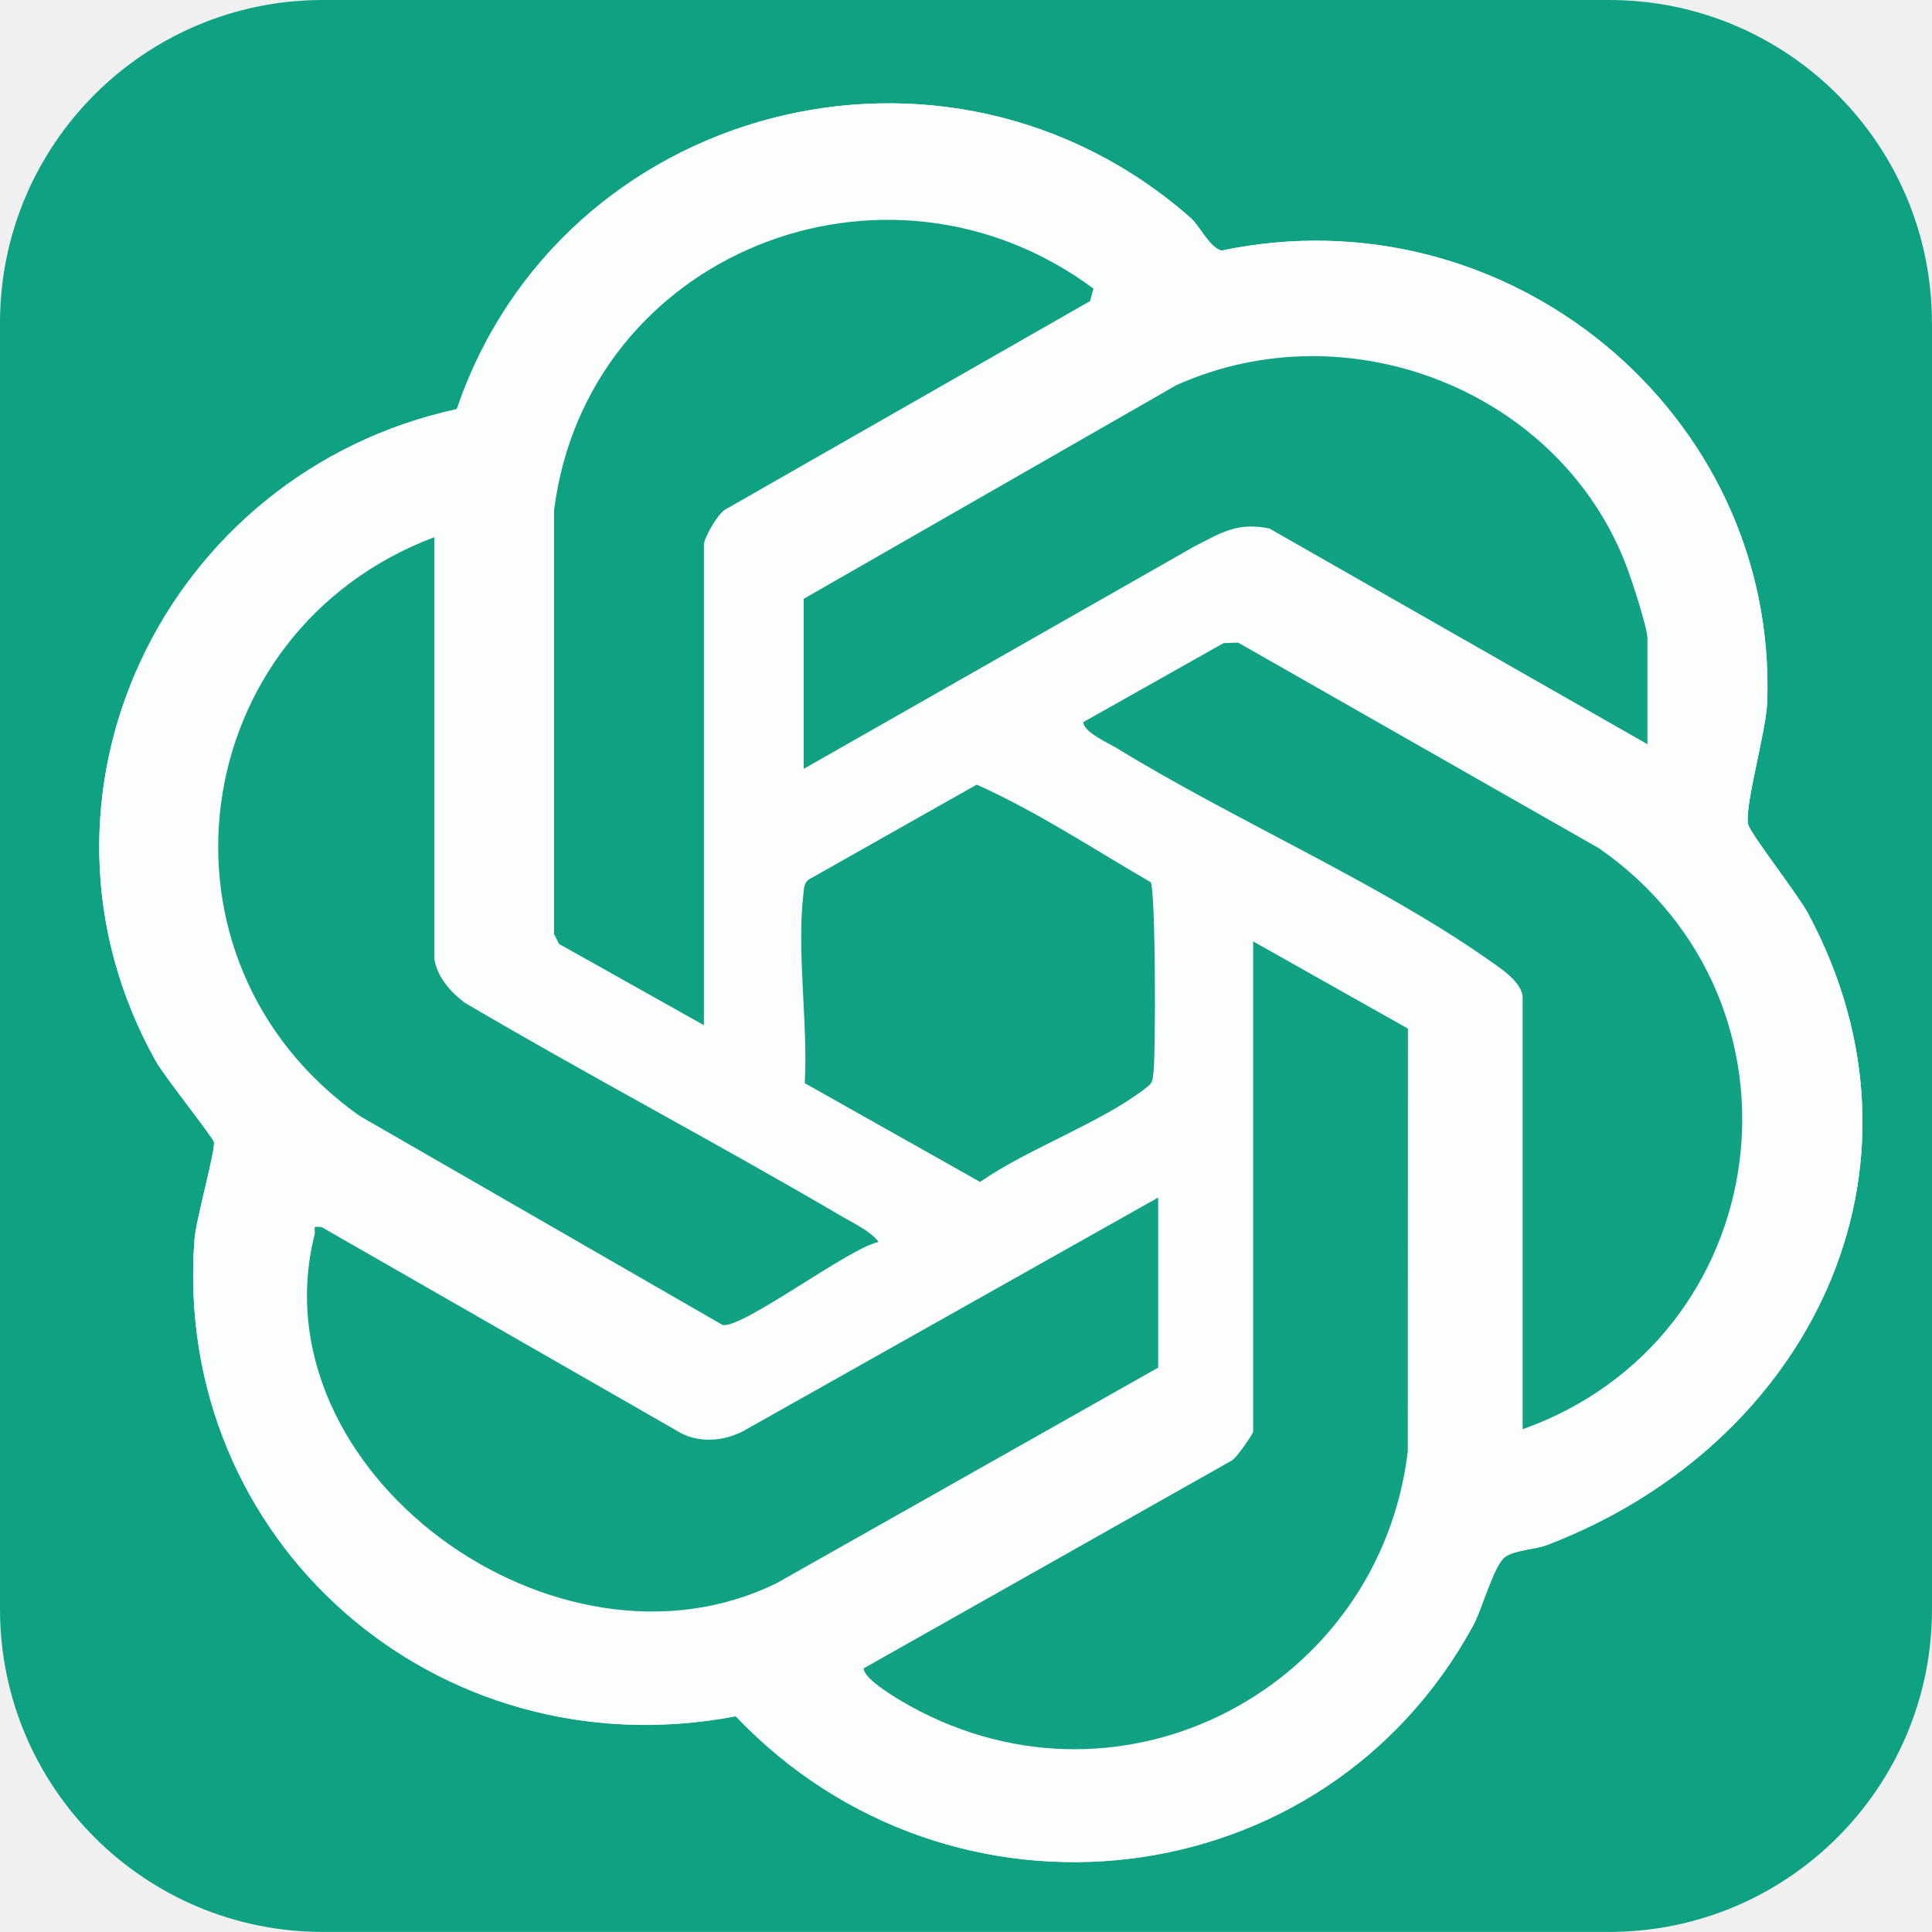
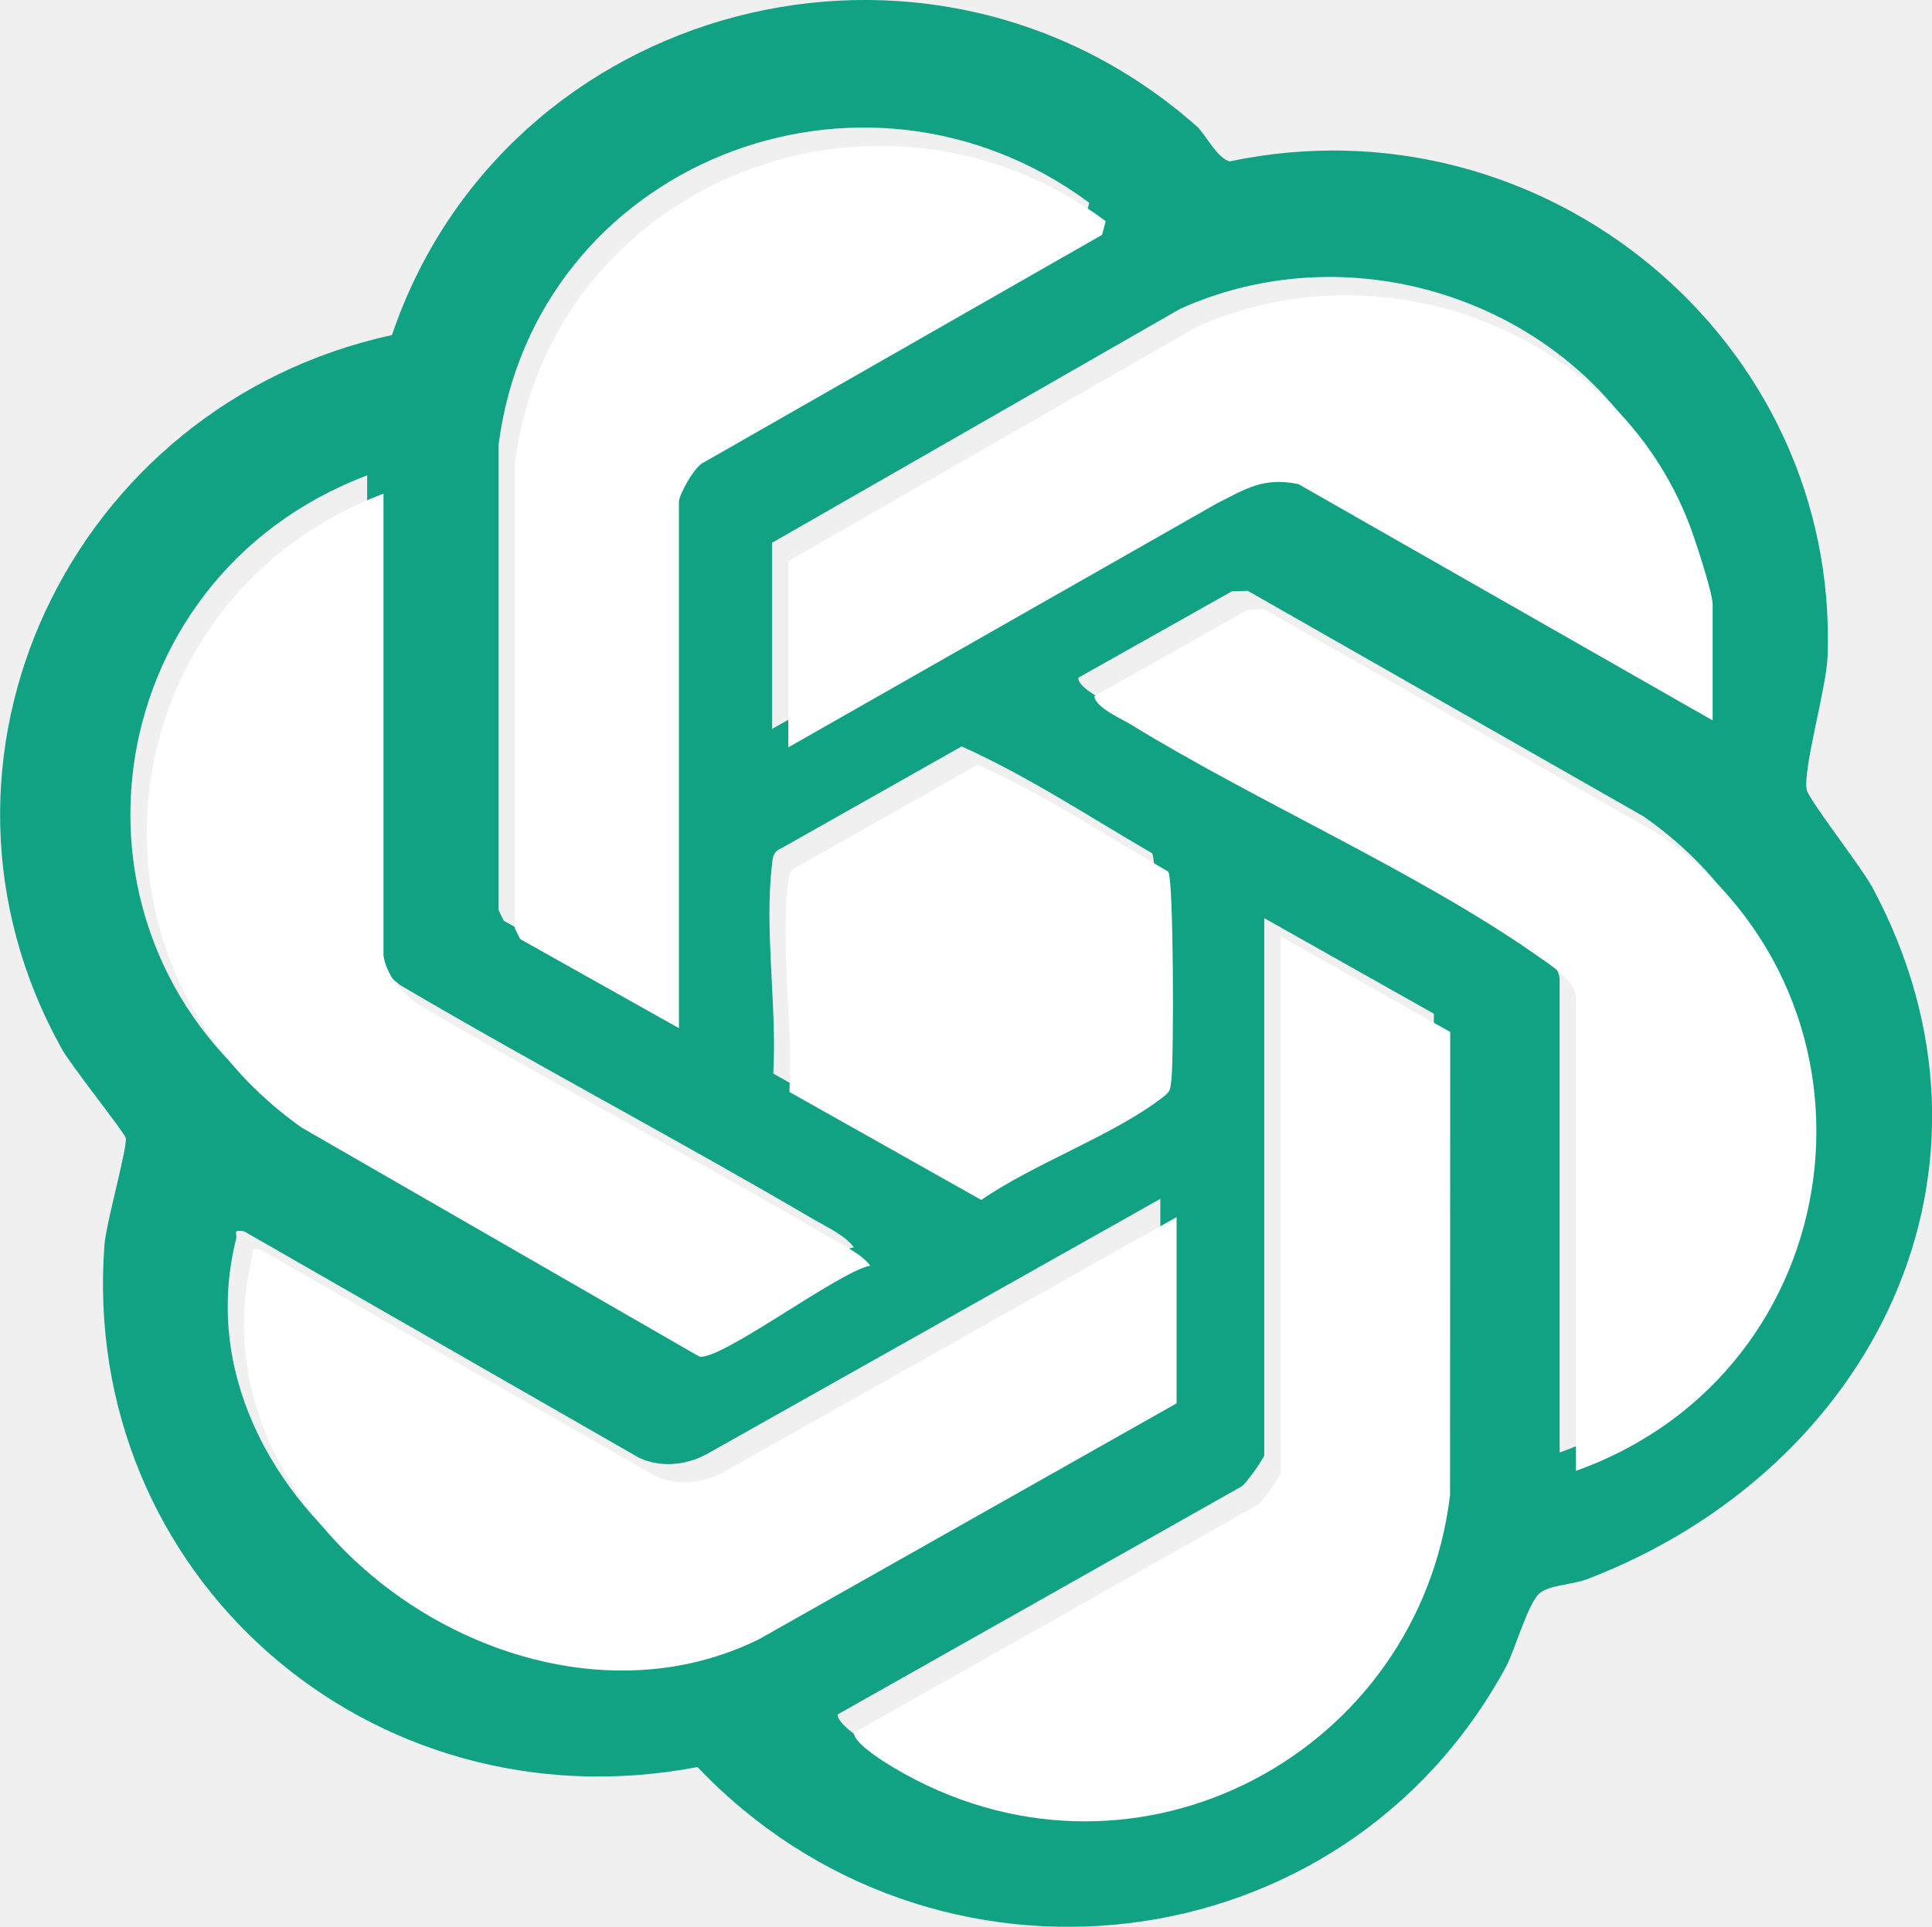
- <svg xmlns="http://www.w3.org/2000/svg" id="Layer_1" viewBox="0 0 240 240">
+ <svg xmlns="http://www.w3.org/2000/svg" id="Layer_1" viewBox="0 0 240 239.39">
  <defs>
-     <style>.cls-1{fill:#0fa282;}.cls-2{fill:#10a283;}.cls-3{fill:#fcfdfd;}</style>
+     <style>.cls-1{fill:#fff;}.cls-2{fill:#10a283;}</style>
  </defs>
-   <path class="cls-1" d="M240,40.1v159.79c0,22.15-17.95,40.1-40.1,40.1H40.1c-22.15,0-40.1-17.96-40.1-40.11V40.1C0,17.96,17.96,0,40.1,0h159.79c22.15,0,40.1,17.95,40.1,40.1ZM148,27.15C117.55.25,69.61,13,56.75,50.82,20.37,58.76,1.01,99.03,19.35,131.82c1.06,1.89,7.08,9.44,7.22,10.04.24.97-2.22,9.62-2.41,12.1-2.82,37.38,30.02,66.34,67.24,59.25,26.76,28.14,73.11,22.86,91.65-11.36,1.01-1.86,2.54-7.41,3.89-8.41,1.21-.9,3.7-.92,5.28-1.52,32.51-12.45,49.48-46.55,32.38-78.45-1.24-2.32-7.22-9.96-7.44-11.06-.47-2.3,2.24-11.54,2.37-15.16,1.29-35.94-32.23-63.59-67.78-56.11-1.44-.33-2.77-3.11-3.75-3.97Z" />
-   <path class="cls-3" d="M148,27.15c.98.87,2.31,3.65,3.75,3.97,35.54-7.48,69.06,20.17,67.78,56.11-.13,3.63-2.84,12.87-2.37,15.16.23,1.11,6.2,8.74,7.44,11.06,17.1,31.9.13,66-32.38,78.45-1.58.61-4.07.62-5.28,1.52-1.35,1-2.88,6.55-3.89,8.41-18.55,34.22-64.9,39.5-91.65,11.36-37.22,7.09-70.06-21.87-67.24-59.25.19-2.48,2.64-11.13,2.41-12.1-.15-.6-6.17-8.15-7.22-10.04C1.01,99.03,20.37,58.76,56.75,50.82,69.61,13,117.55.25,148,27.15ZM87.44,127.35v-59.69c0-.79,1.81-4.11,2.89-4.5l45.08-25.76.42-1.55c-25.88-19.2-62.98-4.31-66.99,27.53v52.65s.6,1.23.6,1.23l17.99,10.09ZM204.65,92.45v-13.16c0-1.33-2-7.39-2.63-9.04-8.3-21.69-34.5-32.01-55.89-22.41l-46.29,26.54v21.12l48.58-27.66c3.31-1.67,5.25-3.02,9.27-2.2l46.96,26.8ZM53.95,119.08v-52.35c-30.99,11.7-36.57,52.59-9.26,71.9l45.07,25.96c2.43.52,15.72-9.58,19.38-10.31-1.02-1.36-3.05-2.28-4.54-3.16-15.48-9.09-31.41-17.46-46.89-26.57-1.78-1.34-3.42-3.21-3.76-5.47ZM189.15,177.55c31.5-11.25,37.08-52.91,9.51-72.14l-44.86-25.57-1.81.06-17.42,9.81c0,1.24,3.19,2.64,4.16,3.24,14.45,8.87,32.49,16.7,46.02,26.19,1.46,1.02,4.39,2.83,4.39,4.85v53.57ZM99.97,134.57l21.77,12.26c5.97-4.14,14.94-7.31,20.5-11.59.98-.75.9-.88,1.04-2.04.29-2.46.27-22.59-.35-23.6-7.13-4.13-14.09-8.75-21.61-12.12l-20.49,11.58c-.98.43-.93,1.16-1.04,2.04-.85,7.17.59,16.13.17,23.48ZM155.66,116.94v60.92c0,.22-1.99,3.21-2.65,3.58l-45.73,25.82c0,1.39,4.48,3.97,5.79,4.69,26.61,14.69,58.29-2.49,61.8-31.64l.02-52.52-19.24-10.84ZM143.87,148.77l-51.54,29.01c-2.3,1.21-5.21,1.5-7.62.31l-44.72-25.64c-1.38-.2-.72.2-.9.91-7.38,29.49,30.12,56.79,57.46,43.27l47.33-26.74v-21.12Z" />
-   <path class="cls-2" d="M155.66,116.94l19.24,10.84-.02,52.52c-3.51,29.16-35.19,46.33-61.8,31.64-1.31-.73-5.79-3.3-5.79-4.69l45.73-25.82c.65-.36,2.65-3.35,2.65-3.58v-60.92Z" />
-   <path class="cls-2" d="M189.15,177.55v-53.57c0-2.02-2.94-3.82-4.39-4.85-13.54-9.49-31.58-17.32-46.02-26.19-.97-.6-4.16-1.99-4.16-3.24l17.42-9.81,1.81-.06,44.86,25.57c27.57,19.23,21.99,60.89-9.51,72.14Z" />
-   <path class="cls-2" d="M143.87,148.77v21.12l-47.33,26.74c-27.34,13.52-64.85-13.78-57.46-43.27.18-.71-.47-1.12.9-.91l44.72,25.64c2.41,1.18,5.32.9,7.62-.31l51.54-29.01Z" />
-   <path class="cls-2" d="M204.65,92.45l-46.96-26.8c-4.02-.82-5.96.53-9.27,2.2l-48.58,27.66v-21.12l46.29-26.54c21.38-9.61,47.59.71,55.89,22.41.63,1.65,2.63,7.71,2.63,9.04v13.16Z" />
-   <path class="cls-2" d="M53.95,119.08c.34,2.26,1.98,4.13,3.76,5.47,15.47,9.11,31.4,17.48,46.89,26.57,1.49.88,3.53,1.8,4.54,3.16-3.66.73-16.95,10.83-19.38,10.31l-45.07-25.96c-27.31-19.31-21.73-60.2,9.26-71.9v52.35Z" />
-   <path class="cls-1" d="M87.44,127.35l-17.99-10.09-.62-1.23v-52.65c4.03-31.84,41.12-46.73,67-27.53l-.42,1.55-45.08,25.76c-1.07.38-2.89,3.7-2.89,4.5v59.69Z" />
-   <path class="cls-2" d="M99.97,134.57c.42-7.36-1.01-16.32-.17-23.48.1-.88.05-1.61,1.04-2.04l20.49-11.58c7.52,3.37,14.48,7.99,21.61,12.12.62,1.01.64,21.15.35,23.6-.14,1.16-.06,1.29-1.04,2.04-5.56,4.28-14.54,7.45-20.5,11.59l-21.77-12.26Z" />
+   <path class="cls-2" d="M148.66,15.69c1.07.95,2.53,4,4.11,4.36,38.94-8.2,75.67,22.1,74.26,61.48-.14,3.98-3.11,14.1-2.59,16.62.25,1.21,6.79,9.58,8.16,12.12,18.74,34.95.14,72.31-35.48,85.95-1.73.66-4.45.68-5.79,1.67-1.48,1.1-3.15,7.18-4.26,9.21-20.32,37.5-71.11,43.28-100.42,12.45-40.78,7.77-76.77-23.96-73.67-64.92.21-2.72,2.9-12.19,2.64-13.26-.16-.66-6.76-8.93-7.91-11-20.1-35.92,1.12-80.05,40.98-88.74C62.77.18,115.29-13.79,148.66,15.69ZM82.3,125.47V60.06c0-.87,1.99-4.5,3.16-4.93l49.4-28.23.46-1.7c-28.36-21.03-69-4.72-73.4,30.17v57.68s.66,1.35.66,1.35l19.71,11.06ZM210.73,87.23v-14.42c0-1.45-2.19-8.1-2.88-9.9-9.09-23.77-37.8-35.08-61.23-24.55l-50.72,29.08v23.14l53.22-30.3c3.63-1.83,5.76-3.31,10.16-2.41l51.45,29.36ZM45.61,116.41v-57.35c-33.96,12.82-40.07,57.62-10.15,78.77l49.38,28.44c2.66.57,17.22-10.5,21.23-11.3-1.11-1.49-3.34-2.5-4.98-3.46-16.96-9.95-34.42-19.13-51.37-29.11-1.95-1.47-3.75-3.52-4.12-5.99ZM193.74,180.47c34.51-12.33,40.63-57.97,10.42-79.04l-49.15-28.02-1.99.06-19.08,10.74c0,1.36,3.5,2.9,4.56,3.55,15.83,9.72,35.59,18.3,50.43,28.7,1.6,1.12,4.81,3.1,4.81,5.31v58.7ZM96.04,133.38l23.86,13.43c6.54-4.53,16.37-8,22.47-12.7,1.07-.82.99-.97,1.14-2.23.32-2.69.29-24.75-.38-25.86-7.81-4.53-15.44-9.59-23.67-13.28l-22.45,12.68c-1.08.47-1.02,1.27-1.13,2.23-.93,7.85.65,17.67.18,25.73ZM157.05,114.06v66.75c0,.24-2.18,3.52-2.9,3.92l-50.11,28.29c0,1.52,4.91,4.34,6.35,5.14,29.16,16.09,63.87-2.73,67.71-34.67l.02-57.54-21.08-11.88ZM144.14,148.95l-56.48,31.79c-2.52,1.33-5.71,1.64-8.35.34l-49-28.1c-1.51-.22-.79.22-.99,1-8.09,32.31,33,62.22,62.96,47.41l51.86-29.3v-23.14Z" />
+   <path class="cls-1" d="M159.07,116.34l21.08,11.88-.02,57.54c-3.85,31.95-38.55,50.77-67.71,34.67-1.44-.79-6.34-3.62-6.35-5.14l50.11-28.29c.71-.4,2.9-3.68,2.9-3.92v-66.75Z" />
+   <path class="cls-1" d="M195.76,182.75v-58.7c0-2.21-3.22-4.19-4.81-5.31-14.83-10.4-34.6-18.98-50.43-28.7-1.06-.65-4.56-2.19-4.56-3.55l19.08-10.74,1.99-.06,49.15,28.02c30.21,21.07,24.1,66.71-10.42,79.04Z" />
+   <path class="cls-1" d="M146.16,151.22v23.14l-51.86,29.3c-29.96,14.82-71.05-15.1-62.96-47.41.2-.78-.52-1.22.99-1l49,28.1c2.64,1.3,5.83.98,8.35-.34l56.48-31.79Z" />
+   <path class="cls-1" d="M212.75,89.51l-51.45-29.36c-4.4-.9-6.53.59-10.16,2.41l-53.22,30.3v-23.14l50.72-29.08c23.43-10.53,52.14.78,61.23,24.55.69,1.8,2.88,8.45,2.88,9.9v14.42Z" />
+   <path class="cls-1" d="M47.63,118.69c.37,2.48,2.17,4.52,4.12,5.99,16.95,9.98,34.41,19.16,51.37,29.11,1.63.96,3.86,1.97,4.98,3.46-4.01.8-18.57,11.86-21.23,11.3l-49.38-28.44c-29.92-21.16-23.81-65.96,10.15-78.77v57.35Z" />
+   <path class="cls-1" d="M84.33,127.74l-19.71-11.06-.67-1.35v-57.68c4.41-34.89,45.06-51.2,73.41-30.17l-.46,1.7-49.4,28.23c-1.18.42-3.16,4.06-3.16,4.93v65.4Z" />
+   <path class="cls-1" d="M98.06,135.66c.47-8.06-1.11-17.88-.18-25.73.11-.97.06-1.77,1.13-2.23l22.45-12.68c8.24,3.7,15.87,8.76,23.67,13.28.68,1.11.7,23.17.38,25.86-.15,1.27-.07,1.41-1.14,2.23-6.09,4.69-15.93,8.17-22.47,12.7l-23.86-13.43Z" />
</svg>
